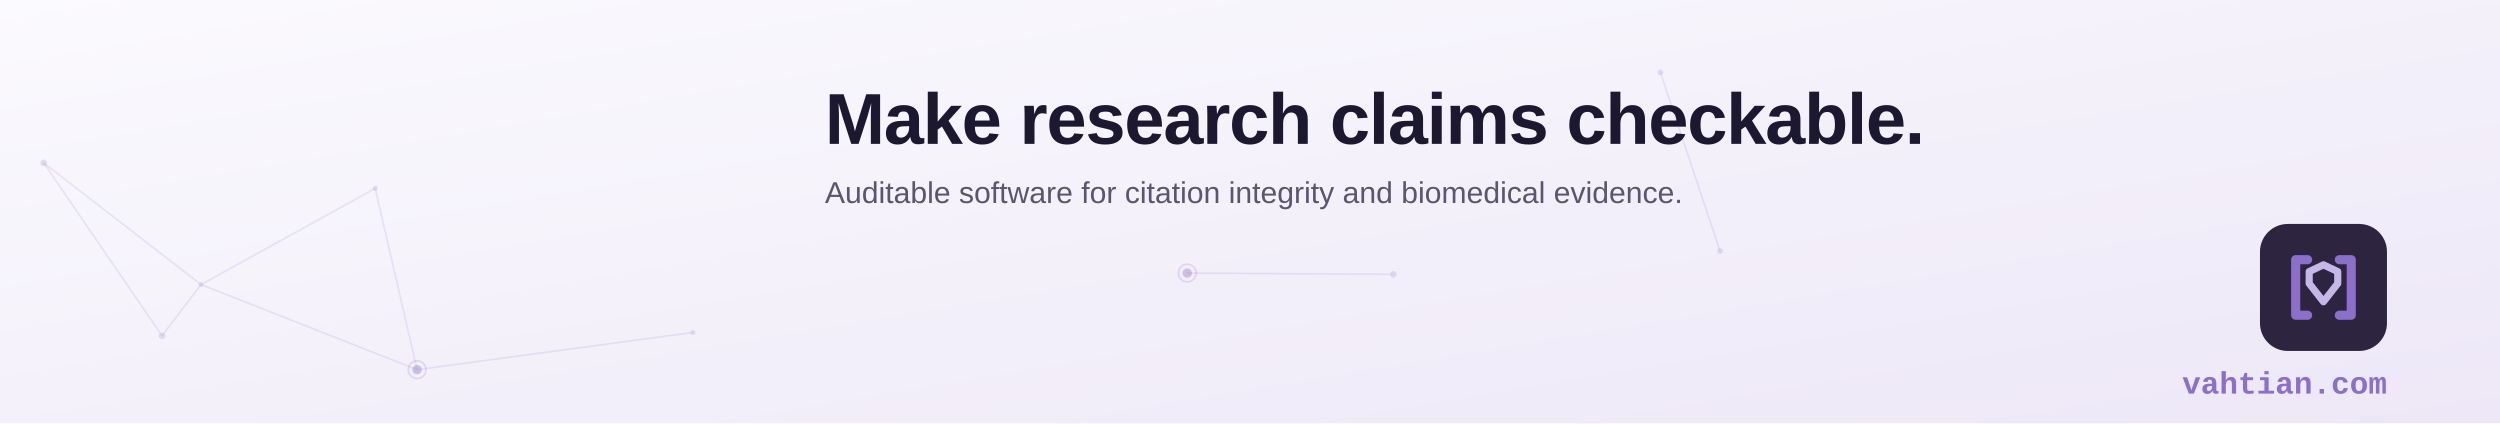
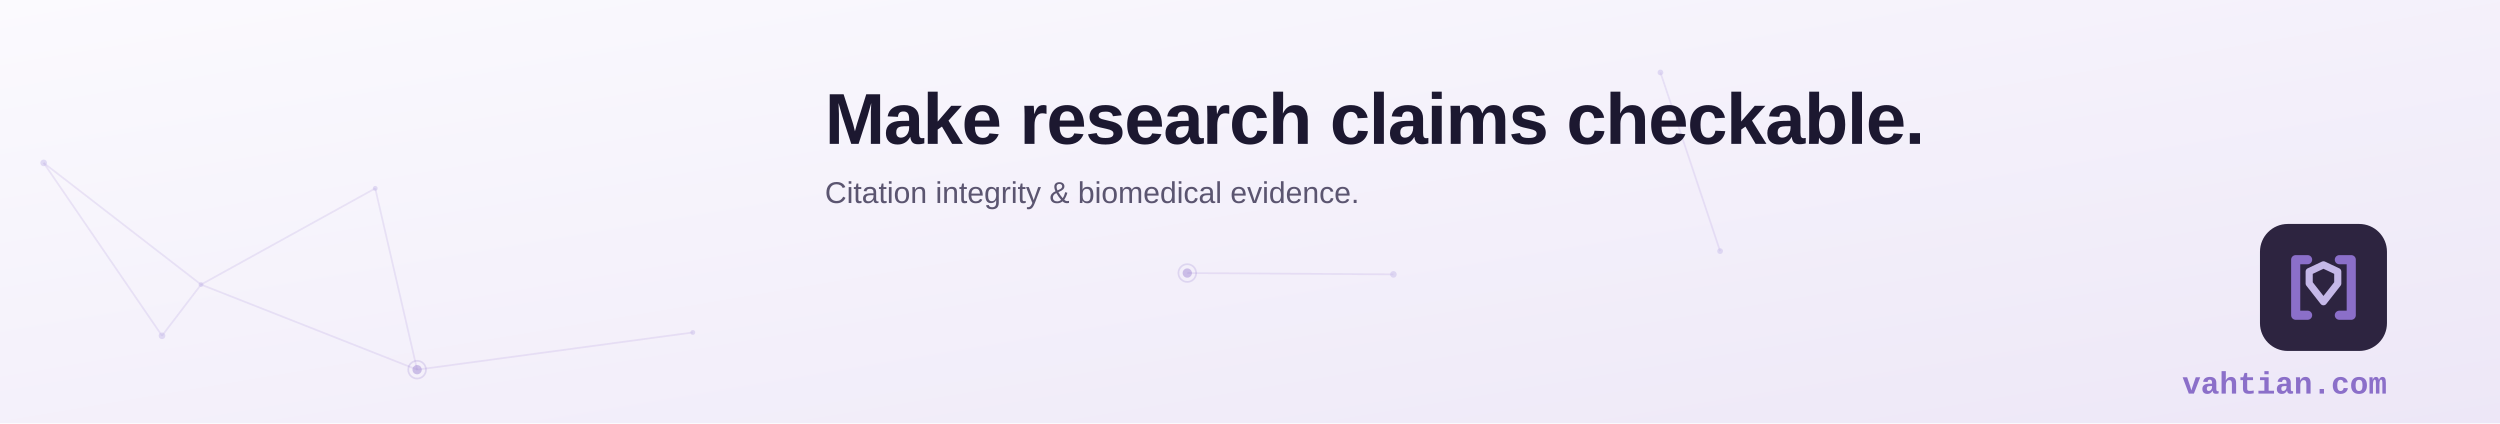
<svg xmlns="http://www.w3.org/2000/svg" width="1128" height="191" viewBox="0 0 1128 191" role="img" aria-label="Vahtian banner">
  <defs>
    <linearGradient id="bg" x1="0" y1="0" x2="1" y2="1">
      <stop offset="0" stop-color="#FBFAFE" />
      <stop offset="1" stop-color="#EDE7F7" />
    </linearGradient>
  </defs>
  <rect width="1128" height="191" fill="url(#bg)" />
  <g opacity="0.9">
    <line x1="535.7" y1="123.2" x2="628.7" y2="123.8" stroke="#8B6FC9" stroke-width="0.80" stroke-opacity="0.16" />
    <line x1="749.2" y1="32.7" x2="776.1" y2="113.3" stroke="#8B6FC9" stroke-width="0.80" stroke-opacity="0.16" />
    <line x1="19.7" y1="73.5" x2="90.7" y2="128.4" stroke="#8B6FC9" stroke-width="0.80" stroke-opacity="0.16" />
    <line x1="19.7" y1="73.5" x2="73.1" y2="151.5" stroke="#8B6FC9" stroke-width="0.80" stroke-opacity="0.16" />
    <line x1="312.6" y1="150.0" x2="188.2" y2="166.8" stroke="#8B6FC9" stroke-width="0.80" stroke-opacity="0.16" />
    <line x1="169.3" y1="85.0" x2="188.2" y2="166.8" stroke="#8B6FC9" stroke-width="0.80" stroke-opacity="0.16" />
    <line x1="169.3" y1="85.0" x2="90.7" y2="128.4" stroke="#8B6FC9" stroke-width="0.80" stroke-opacity="0.16" />
    <line x1="188.2" y1="166.8" x2="90.7" y2="128.4" stroke="#8B6FC9" stroke-width="0.80" stroke-opacity="0.16" />
    <line x1="73.1" y1="151.5" x2="90.7" y2="128.4" stroke="#8B6FC9" stroke-width="0.80" stroke-opacity="0.16" />
    <circle cx="535.7" cy="123.2" r="4.0" fill="none" stroke="#8B6FC9" stroke-width="0.80" stroke-opacity="0.22" />
    <circle cx="535.7" cy="123.2" r="2.1" fill="#8B6FC9" fill-opacity="0.42" />
    <circle cx="749.2" cy="32.7" r="1.3" fill="#C5B8E8" fill-opacity="0.5" />
    <circle cx="19.7" cy="73.5" r="1.5" fill="#C5B8E8" fill-opacity="0.5" />
    <circle cx="312.6" cy="150.0" r="1.1" fill="#C5B8E8" fill-opacity="0.5" />
    <circle cx="776.1" cy="113.3" r="1.3" fill="#C5B8E8" fill-opacity="0.5" />
    <circle cx="628.7" cy="123.8" r="1.5" fill="#C5B8E8" fill-opacity="0.5" />
    <circle cx="169.3" cy="85.0" r="1.1" fill="#C5B8E8" fill-opacity="0.5" />
    <circle cx="188.2" cy="166.8" r="4.0" fill="none" stroke="#8B6FC9" stroke-width="0.80" stroke-opacity="0.22" />
    <circle cx="188.2" cy="166.8" r="2.1" fill="#8B6FC9" fill-opacity="0.42" />
    <circle cx="73.1" cy="151.5" r="1.5" fill="#C5B8E8" fill-opacity="0.5" />
    <circle cx="90.7" cy="128.4" r="1.1" fill="#C5B8E8" fill-opacity="0.5" />
  </g>
  <text x="372.2" y="64.9" font-family="Liberation Sans, DejaVu Sans, sans-serif" font-size="32.5" font-weight="700" fill="#1C1830" letter-spacing="-0.5">Make research claims checkable.</text>
-   <text x="372.2" y="91.6" font-family="Liberation Sans, DejaVu Sans, sans-serif" font-size="13.6" fill="#5B5570">Auditable software for citation integrity and biomedical evidence.</text>
+   <text x="372.2" y="91.6" font-family="Liberation Sans, DejaVu Sans, sans-serif" font-size="13.6" fill="#5B5570">Citation integrity &amp; biomedical evidence.</text>
  <g transform="translate(1019.70,101.05) scale(1.7906)">
    <rect width="32" height="32" rx="7" fill="#2D2440" />
    <g fill="none" stroke="#8B6FC9" stroke-width="2.3" stroke-linecap="round" stroke-linejoin="round">
      <path d="M12 9 H9 V23 H12" />
      <path d="M20 9 H23 V23 H20" />
    </g>
    <path d="M16 10.3 L19.6 12 L19.6 15 L16 19.6 L12.4 15 L12.4 12 Z" fill="none" stroke="#C5B8E8" stroke-width="1.8" stroke-linejoin="round" />
  </g>
  <text x="1077.0" y="177.6" font-family="Liberation Mono, DejaVu Sans Mono, monospace" font-size="14.0" font-weight="700" fill="#8B6FC9" text-anchor="end">vahtian.com</text>
</svg>
